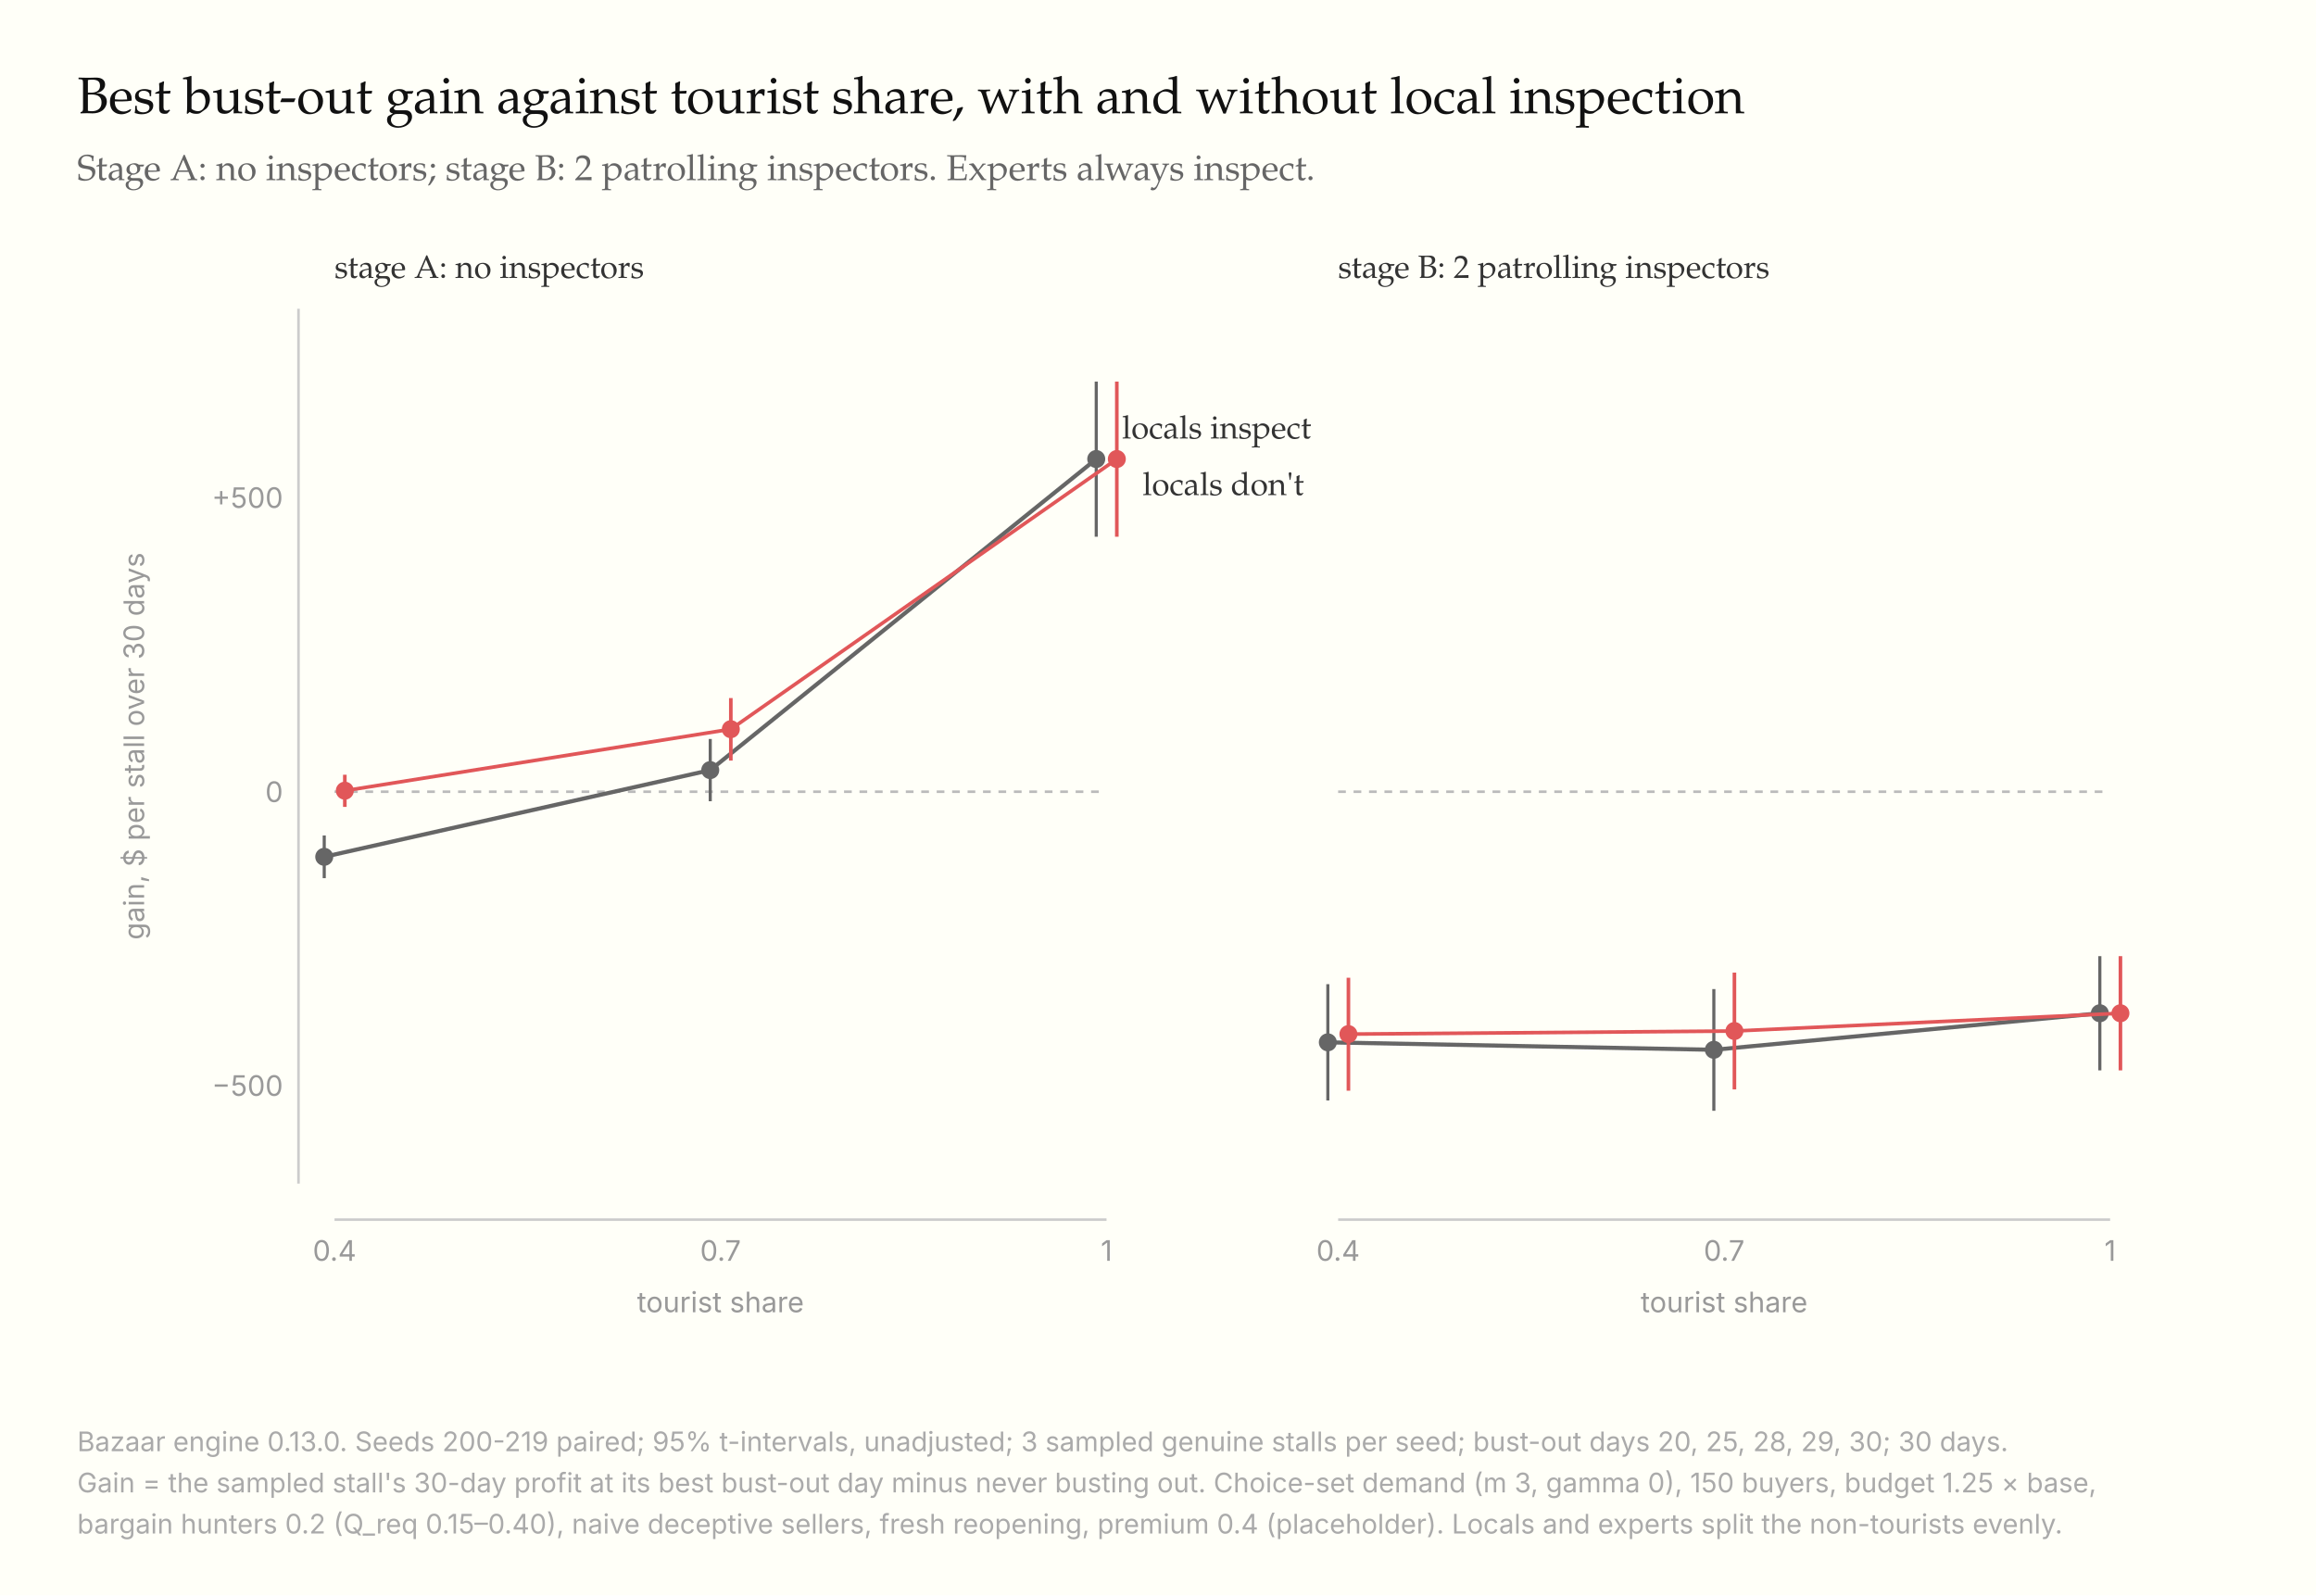
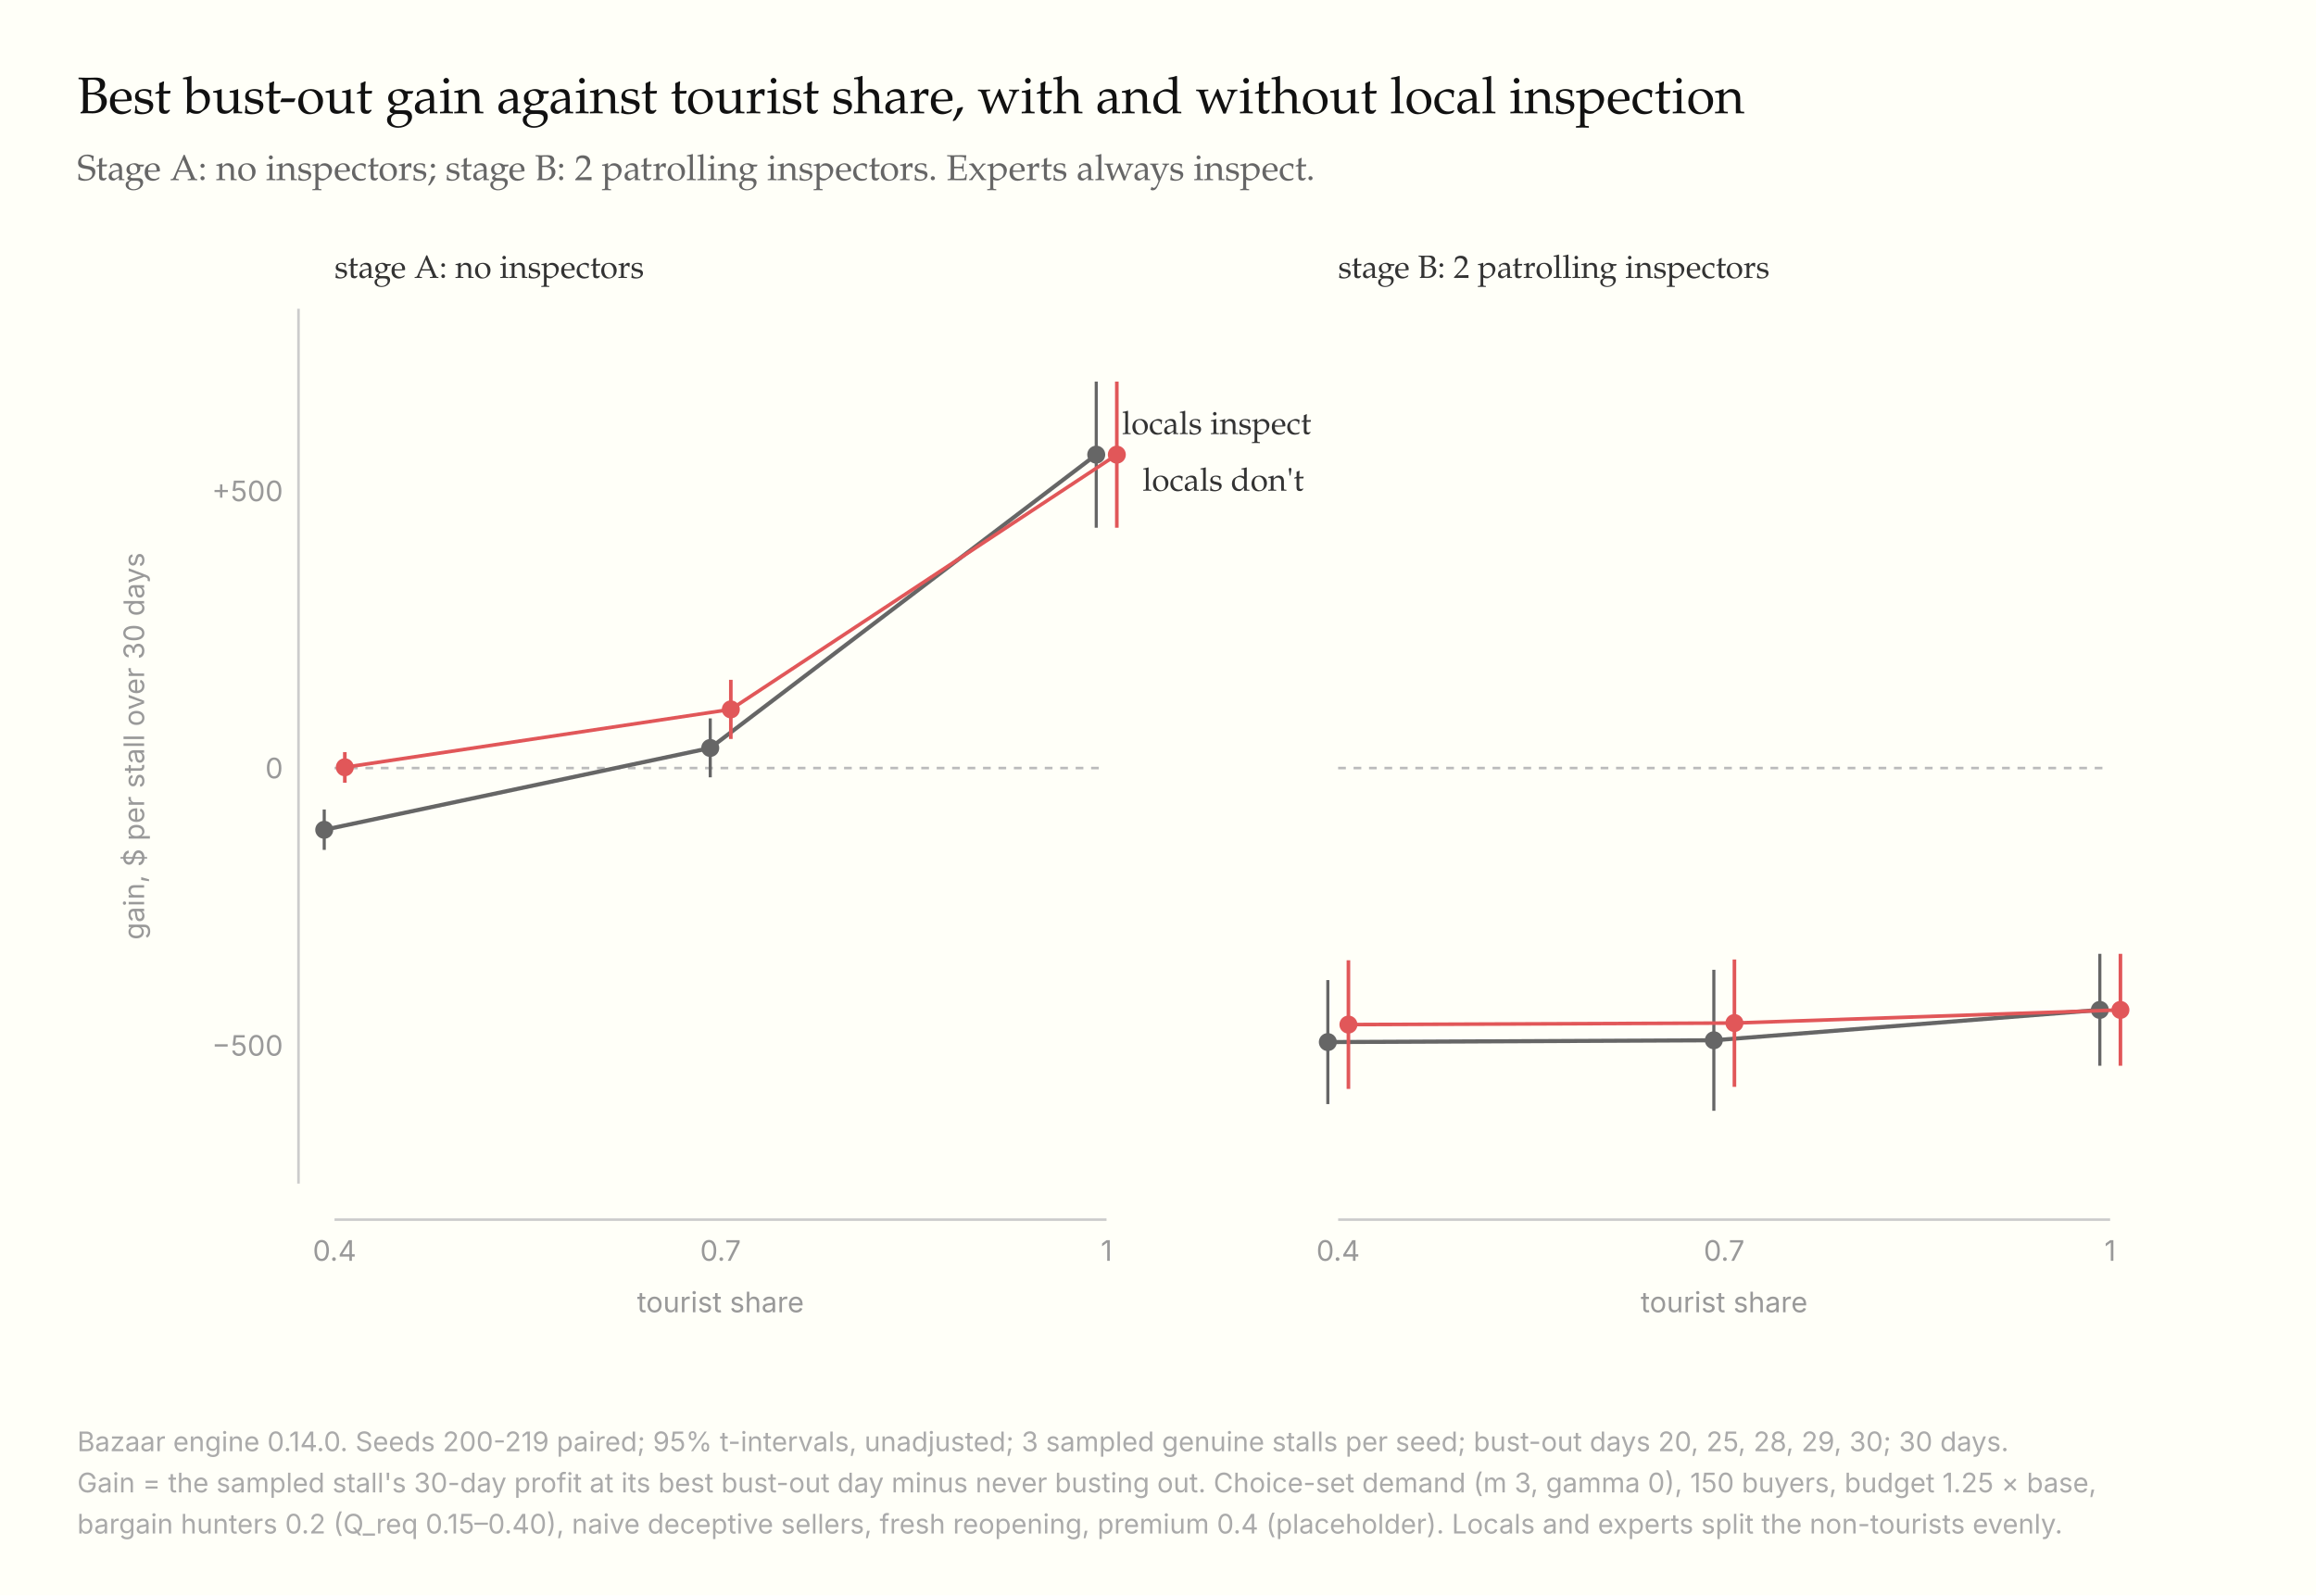
<svg xmlns="http://www.w3.org/2000/svg" viewBox="0 0 900 620" width="100%" role="img" aria-labelledby="t d">
  <style>.bg{fill:#fffff8} .t{font-family:"ET Book", "Palatino Linotype", Palatino, "Book Antiqua", Georgia, serif;fill:#111} .s{font-family:"ET Book", "Palatino Linotype", Palatino, "Book Antiqua", Georgia, serif;fill:#666} .k{font-family:system-ui,-apple-system,sans-serif;fill:#999;font-size:11px} .n{font-family:system-ui,-apple-system,sans-serif;fill:#aaa;font-size:10.5px} .lb{font-family:"ET Book", "Palatino Linotype", Palatino, "Book Antiqua", Georgia, serif;font-size:12.5px;fill:#333} .ax{stroke:#ccc;stroke-width:1} .zero{stroke:#bbb;stroke-width:1;stroke-dasharray:3 3} .ln{stroke:#666;stroke-width:1.6;fill:none} .ci{stroke:#666;stroke-width:1.2} .pt{fill:#666} .hl{fill:#e15759} .hlc{stroke:#e15759;stroke-width:1.4} .bar{fill:#7a7a7a} .bar31{fill:#bbb} .med{stroke:#e15759;stroke-width:1.4} .medt{fill:#e15759} .an{font-family:"ET Book", "Palatino Linotype", Palatino, "Book Antiqua", Georgia, serif;font-style:italic;font-size:12px;fill:#333} @media (prefers-color-scheme: dark){.bg{fill:#151515} .t{fill:#ddd} .s{fill:#999} .k{fill:#888} .n{fill:#666} .lb{fill:#bbb} .ax{stroke:#444} .zero{stroke:#555} .ln{stroke:#aaa} .ci{stroke:#aaa} .pt{fill:#aaa} .hl{fill:#fc8d62} .hlc{stroke:#fc8d62} .bar{fill:#999} .bar31{fill:#555} .med{stroke:#fc8d62} .medt{fill:#fc8d62} .an{fill:#bbb}}</style>
  <rect class="bg" x="0" y="0" width="900" height="620" />
  <text class="t" x="30" y="44" font-size="20">Best bust-out gain against tourist share, with and without local inspection</text>
  <text class="s" x="30" y="70" font-size="14">Stage A: no inspectors; stage B: 2 patrolling inspectors. Experts always inspect.</text>
-   <text class="n" x="30" y="564">Bazaar engine 0.13.0. Seeds 200-219 paired; 95% t-intervals, unadjusted; 3 sampled genuine stalls per seed; bust-out days 20, 25, 28, 29, 30; 30 days.</text>
+   <text class="n" x="30" y="564">Bazaar engine 0.14.0. Seeds 200-219 paired; 95% t-intervals, unadjusted; 3 sampled genuine stalls per seed; bust-out days 20, 25, 28, 29, 30; 30 days.</text>
  <text class="n" x="30" y="580">Gain = the sampled stall's 30-day profit at its best bust-out day minus never busting out. Choice-set demand (m 3, gamma 0), 150 buyers, budget 1.25 × base,</text>
  <text class="n" x="30" y="596">bargain hunters 0.2 (Q_req 0.15–0.40), naive deceptive sellers, fresh reopening, premium 0.4 (placeholder). Locals and experts split the non-tourists evenly.</text>
  <text class="lb" x="130" y="108">stage A: no inspectors</text>
-   <line class="zero" x1="130.0" y1="307.7" x2="430.0" y2="307.7" />
-   <polyline class="ln" fill="none" points="126.0,333.0 276.0,299.3 426.0,178.4" />
-   <line class="ci" x1="126.0" y1="341.3" x2="126.0" y2="324.7" />
-   <circle class="pt" cx="126.0" cy="333.0" r="3.5" />
-   <line class="ci" x1="276.0" y1="311.4" x2="276.0" y2="287.2" />
-   <circle class="pt" cx="276.0" cy="299.3" r="3.5" />
-   <line class="ci" x1="426.0" y1="208.6" x2="426.0" y2="148.3" />
-   <circle class="pt" cx="426.0" cy="178.4" r="3.5" />
-   <text class="lb" x="436.0" y="170.4" text-anchor="start">locals inspect</text>
-   <polyline class="hlc" fill="none" points="134.0,307.3 284.0,283.4 434.0,178.4" />
-   <line class="hlc" x1="134.0" y1="313.6" x2="134.0" y2="301.1" />
-   <circle class="hl" cx="134.0" cy="307.3" r="3.5" />
-   <line class="hlc" x1="284.0" y1="295.6" x2="284.0" y2="271.3" />
-   <circle class="hl" cx="284.0" cy="283.4" r="3.5" />
-   <line class="hlc" x1="434.0" y1="208.6" x2="434.0" y2="148.3" />
-   <circle class="hl" cx="434.0" cy="178.4" r="3.5" />
-   <text class="lb" x="444.0" y="192.4" text-anchor="start">locals don't</text>
+   <line class="zero" x1="130.0" y1="298.5" x2="430.0" y2="298.5" />
+   <polyline class="ln" fill="none" points="126.0,322.5 276.0,290.7 426.0,176.7" />
+   <line class="ci" x1="126.0" y1="330.3" x2="126.0" y2="314.6" />
+   <circle class="pt" cx="126.0" cy="322.5" r="3.5" />
+   <line class="ci" x1="276.0" y1="302.1" x2="276.0" y2="279.2" />
+   <circle class="pt" cx="276.0" cy="290.7" r="3.5" />
+   <line class="ci" x1="426.0" y1="205.1" x2="426.0" y2="148.3" />
+   <circle class="pt" cx="426.0" cy="176.7" r="3.5" />
+   <text class="lb" x="436.0" y="168.7" text-anchor="start">locals inspect</text>
+   <polyline class="hlc" fill="none" points="134.0,298.2 284.0,275.7 434.0,176.7" />
+   <line class="hlc" x1="134.0" y1="304.2" x2="134.0" y2="292.3" />
+   <circle class="hl" cx="134.0" cy="298.2" r="3.5" />
+   <line class="hlc" x1="284.0" y1="287.2" x2="284.0" y2="264.2" />
+   <circle class="hl" cx="284.0" cy="275.7" r="3.5" />
+   <line class="hlc" x1="434.0" y1="205.1" x2="434.0" y2="148.3" />
+   <circle class="hl" cx="434.0" cy="176.7" r="3.5" />
+   <text class="lb" x="444.0" y="190.7" text-anchor="start">locals don't</text>
  <line class="ax" x1="130.0" y1="474" x2="430.0" y2="474" />
  <text class="k" x="130.0" y="490" text-anchor="middle">0.4</text>
  <text class="k" x="280.0" y="490" text-anchor="middle">0.7</text>
  <text class="k" x="430.0" y="490" text-anchor="middle">1</text>
  <text class="k" x="280.0" y="510" text-anchor="middle">tourist share</text>
  <line class="ax" x1="116" y1="460.0" x2="116" y2="120.0" />
-   <text class="k" x="110" y="425.9" text-anchor="end">−500</text>
-   <text class="k" x="110" y="311.7" text-anchor="end">0</text>
-   <text class="k" x="110" y="197.4" text-anchor="end">+500</text>
+   <text class="k" x="110" y="410.3" text-anchor="end">−500</text>
+   <text class="k" x="110" y="302.5" text-anchor="end">0</text>
+   <text class="k" x="110" y="194.8" text-anchor="end">+500</text>
  <text class="k" x="56" y="290.0" text-anchor="middle" transform="rotate(-90 56 290.0)">gain, $ per stall over 30 days</text>
  <text class="lb" x="520" y="108">stage B: 2 patrolling inspectors</text>
-   <line class="zero" x1="520.0" y1="307.7" x2="820.0" y2="307.7" />
-   <polyline class="ln" fill="none" points="516.0,405.1 666.0,408.0 816.0,393.8" />
-   <line class="ci" x1="516.0" y1="427.7" x2="516.0" y2="382.5" />
-   <circle class="pt" cx="516.0" cy="405.1" r="3.5" />
-   <line class="ci" x1="666.0" y1="431.7" x2="666.0" y2="384.4" />
-   <circle class="pt" cx="666.0" cy="408.0" r="3.5" />
-   <line class="ci" x1="816.0" y1="416.0" x2="816.0" y2="371.6" />
-   <circle class="pt" cx="816.0" cy="393.8" r="3.5" />
-   <polyline class="hlc" fill="none" points="524.0,401.9 674.0,400.7 824.0,393.8" />
-   <line class="hlc" x1="524.0" y1="423.9" x2="524.0" y2="380.0" />
-   <circle class="hl" cx="524.0" cy="401.9" r="3.5" />
-   <line class="hlc" x1="674.0" y1="423.4" x2="674.0" y2="378.0" />
-   <circle class="hl" cx="674.0" cy="400.7" r="3.5" />
-   <line class="hlc" x1="824.0" y1="416.0" x2="824.0" y2="371.6" />
-   <circle class="hl" cx="824.0" cy="393.8" r="3.5" />
+   <line class="zero" x1="520.0" y1="298.5" x2="820.0" y2="298.5" />
+   <polyline class="ln" fill="none" points="516.0,405.0 666.0,404.3 816.0,392.5" />
+   <line class="ci" x1="516.0" y1="429.1" x2="516.0" y2="380.9" />
+   <circle class="pt" cx="516.0" cy="405.0" r="3.5" />
+   <line class="ci" x1="666.0" y1="431.7" x2="666.0" y2="376.9" />
+   <circle class="pt" cx="666.0" cy="404.3" r="3.5" />
+   <line class="ci" x1="816.0" y1="414.2" x2="816.0" y2="370.7" />
+   <circle class="pt" cx="816.0" cy="392.5" r="3.5" />
+   <polyline class="hlc" fill="none" points="524.0,398.2 674.0,397.6 824.0,392.5" />
+   <line class="hlc" x1="524.0" y1="423.2" x2="524.0" y2="373.2" />
+   <circle class="hl" cx="524.0" cy="398.2" r="3.5" />
+   <line class="hlc" x1="674.0" y1="422.4" x2="674.0" y2="372.9" />
+   <circle class="hl" cx="674.0" cy="397.6" r="3.5" />
+   <line class="hlc" x1="824.0" y1="414.2" x2="824.0" y2="370.7" />
+   <circle class="hl" cx="824.0" cy="392.5" r="3.5" />
  <line class="ax" x1="520.0" y1="474" x2="820.0" y2="474" />
  <text class="k" x="520.0" y="490" text-anchor="middle">0.4</text>
  <text class="k" x="670.0" y="490" text-anchor="middle">0.7</text>
  <text class="k" x="820.0" y="490" text-anchor="middle">1</text>
  <text class="k" x="670.0" y="510" text-anchor="middle">tourist share</text>
</svg>
